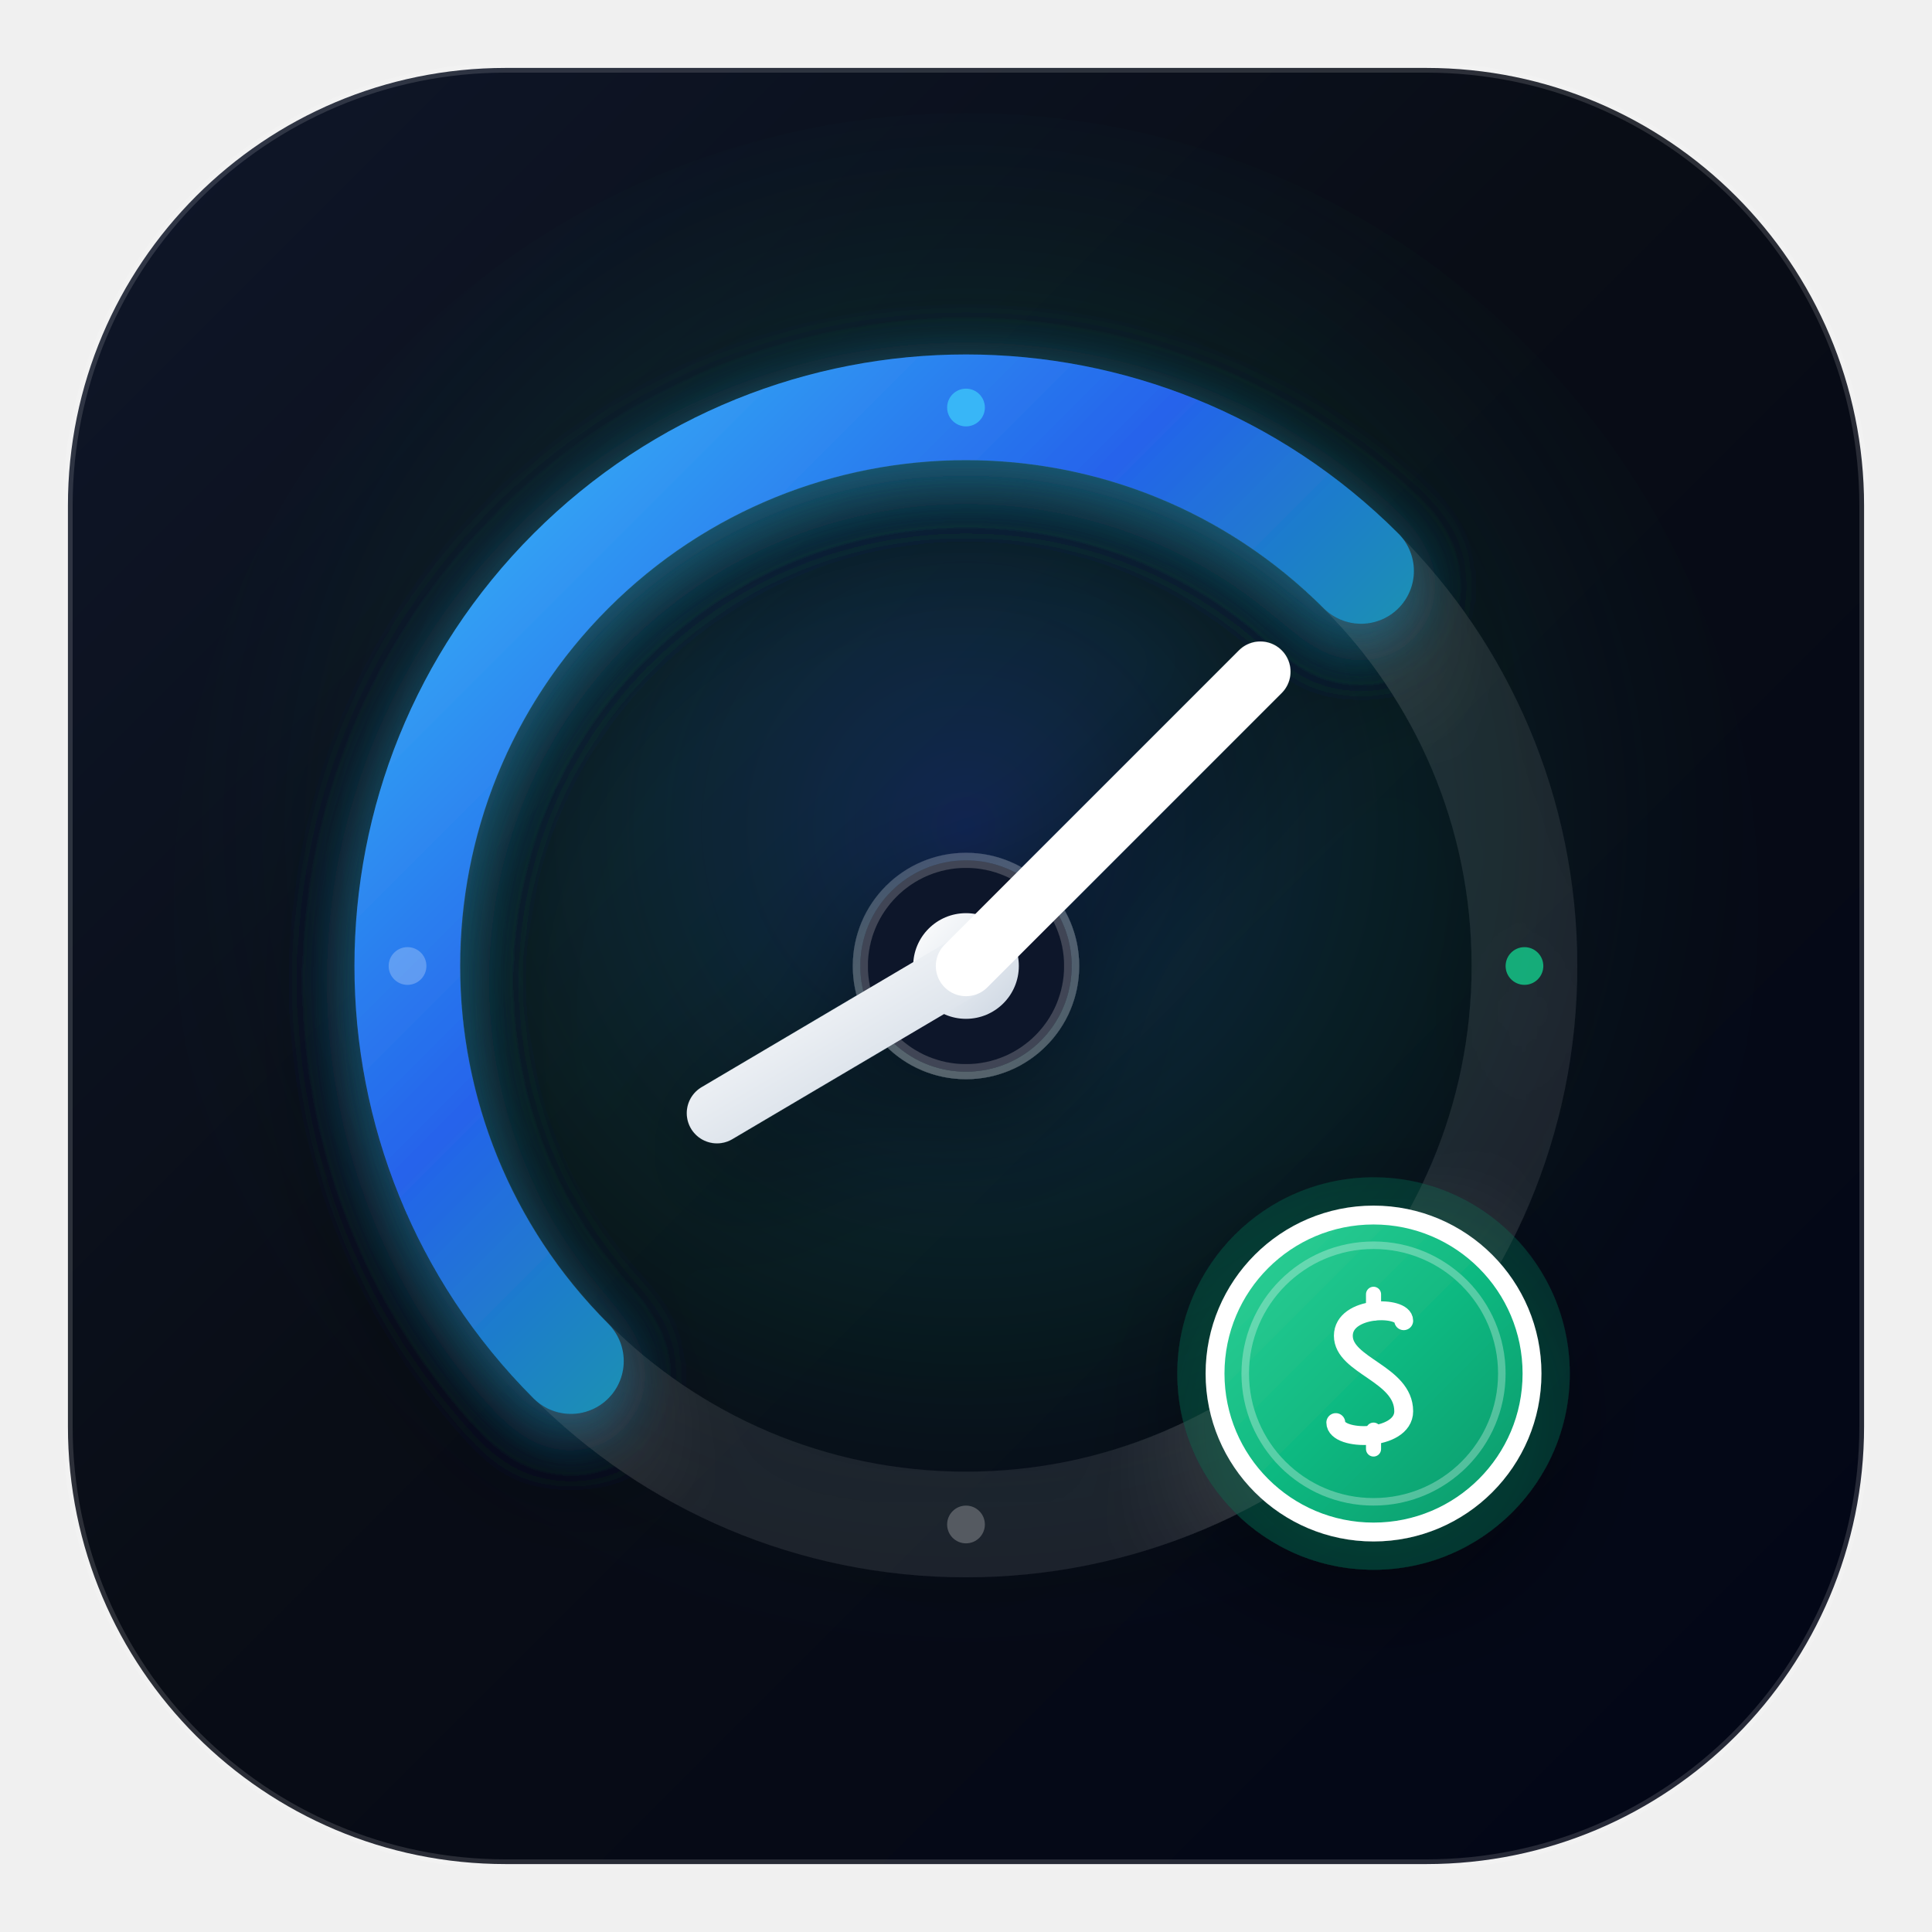
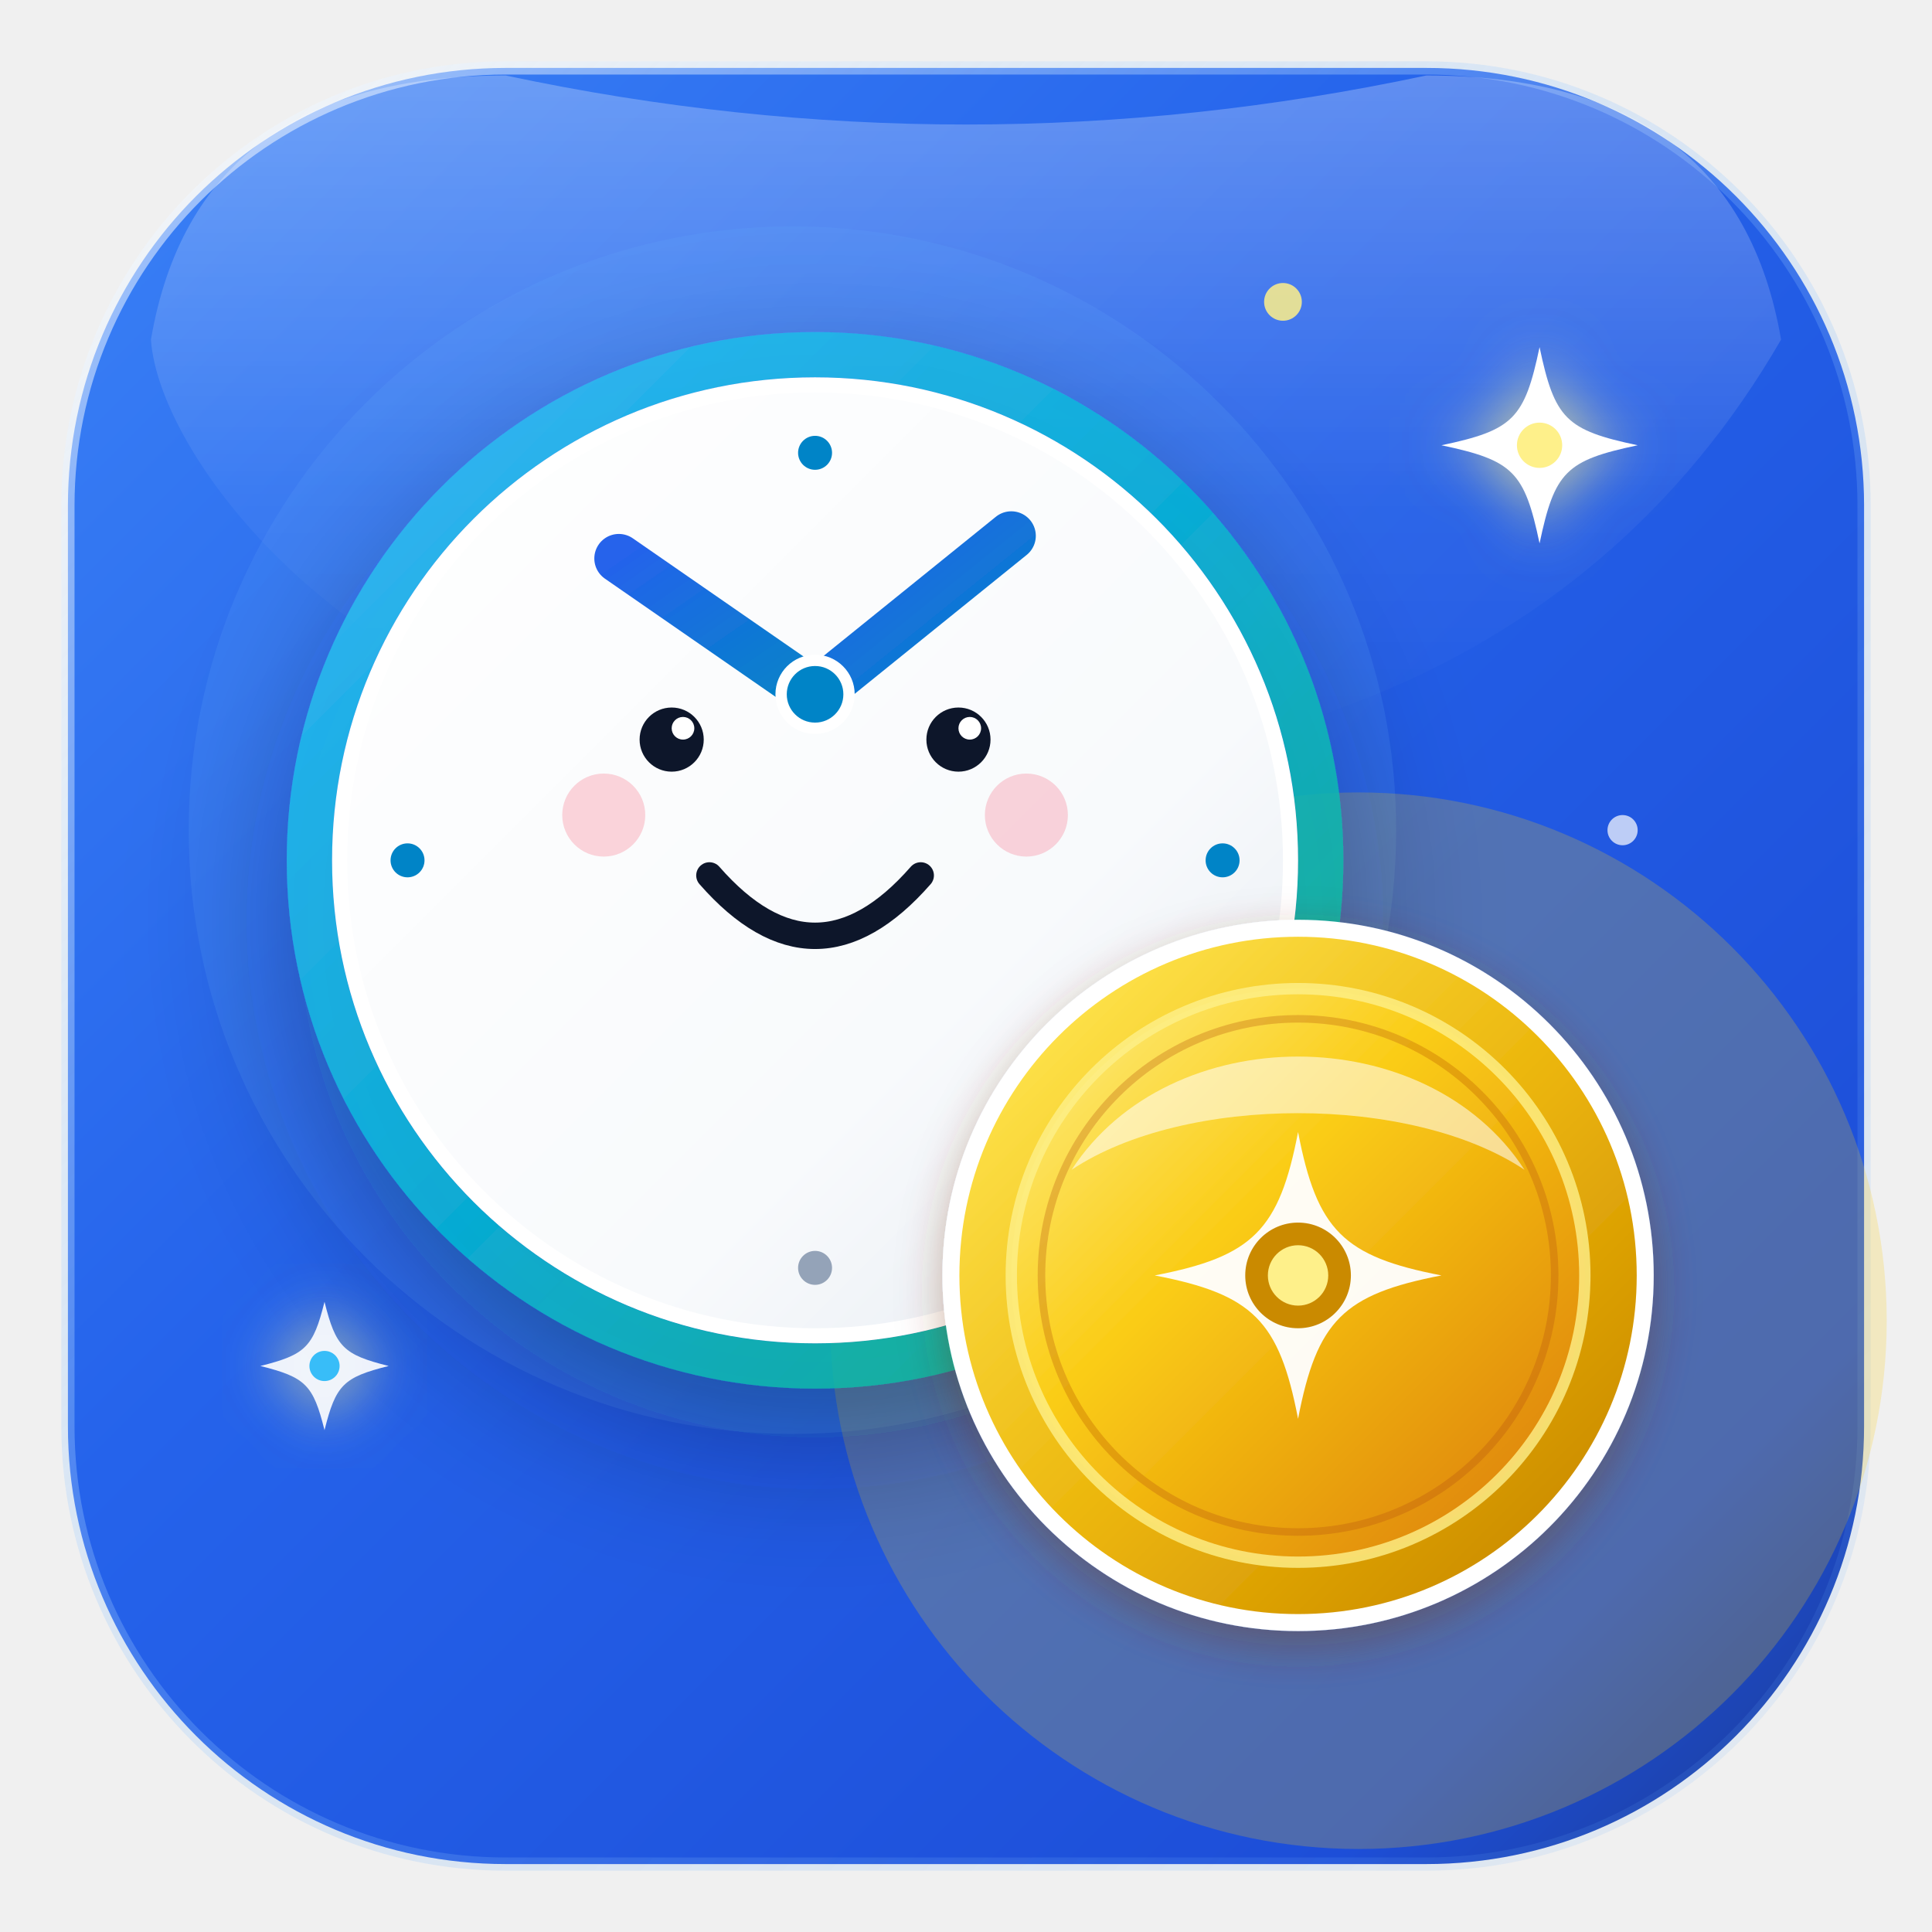
<svg xmlns="http://www.w3.org/2000/svg" viewBox="0 0 512 512" width="512" height="512">
  <defs>
    <linearGradient id="bgGrad" x1="0%" y1="0%" x2="100%" y2="100%">
-       <stop offset="0%" stop-color="#0f172a" />
-       <stop offset="45%" stop-color="#090d16" />
-       <stop offset="100%" stop-color="#020617" />
+       <stop offset="0%" stop-color="#3b82f6" />
+       <stop offset="40%" stop-color="#2563eb" />
+       <stop offset="85%" stop-color="#1d4ed8" />
+       <stop offset="100%" stop-color="#1e3a8a" />
    </linearGradient>
-     <radialGradient id="centerGlow" cx="50%" cy="45%" r="55%">
-       <stop offset="0%" stop-color="#2563eb" stop-opacity="0.28" />
-       <stop offset="60%" stop-color="#10b981" stop-opacity="0.08" />
-       <stop offset="100%" stop-color="#020617" stop-opacity="0" />
-     </radialGradient>
-     <linearGradient id="shiftArcGrad" x1="0%" y1="0%" x2="100%" y2="100%">
+     <linearGradient id="topSheen" x1="0%" y1="0%" x2="0%" y2="100%">
+       <stop offset="0%" stop-color="#ffffff" stop-opacity="0.45" />
+       <stop offset="60%" stop-color="#ffffff" stop-opacity="0.08" />
+       <stop offset="100%" stop-color="#ffffff" stop-opacity="0" />
+     </linearGradient>
+     <linearGradient id="borderGleam" x1="0%" y1="0%" x2="100%" y2="100%">
+       <stop offset="0%" stop-color="#ffffff" stop-opacity="0.6" />
+       <stop offset="50%" stop-color="#93c5fd" stop-opacity="0.25" />
+       <stop offset="100%" stop-color="#60a5fa" stop-opacity="0.1" />
+     </linearGradient>
+     <filter id="softDepth" x="-25%" y="-25%" width="150%" height="150%">
+       <feDropShadow dx="0" dy="16" stdDeviation="20" flood-color="#0f172a" flood-opacity="0.36" />
+     </filter>
+     <filter id="coinDepth" x="-30%" y="-30%" width="160%" height="160%">
+       <feDropShadow dx="0" dy="12" stdDeviation="16" flood-color="#020617" flood-opacity="0.45" />
+       <feDropShadow dx="0" dy="4" stdDeviation="6" flood-color="#78350f" flood-opacity="0.35" />
+     </filter>
+     <filter id="glowGleam" x="-30%" y="-30%" width="160%" height="160%">
+       <feDropShadow dx="0" dy="0" stdDeviation="8" flood-color="#fef08a" flood-opacity="0.8" />
+     </filter>
+     <linearGradient id="dialGrad" x1="0%" y1="0%" x2="100%" y2="100%">
+       <stop offset="0%" stop-color="#ffffff" />
+       <stop offset="65%" stop-color="#f8fafc" />
+       <stop offset="100%" stop-color="#e2e8f0" />
+     </linearGradient>
+     <linearGradient id="clockRingGrad" x1="0%" y1="0%" x2="100%" y2="100%">
      <stop offset="0%" stop-color="#38bdf8" />
-       <stop offset="40%" stop-color="#2563eb" />
-       <stop offset="85%" stop-color="#10b981" />
-       <stop offset="100%" stop-color="#34d399" />
+       <stop offset="50%" stop-color="#06b6d4" />
+       <stop offset="100%" stop-color="#10b981" />
    </linearGradient>
-     <linearGradient id="coinGrad" x1="0%" y1="0%" x2="100%" y2="100%">
-       <stop offset="0%" stop-color="#34d399" />
-       <stop offset="50%" stop-color="#10b981" />
-       <stop offset="100%" stop-color="#059669" />
+     <linearGradient id="goldCoinGrad" x1="0%" y1="0%" x2="100%" y2="100%">
+       <stop offset="0%" stop-color="#fffbeb" />
+       <stop offset="15%" stop-color="#fde047" />
+       <stop offset="55%" stop-color="#eab308" />
+       <stop offset="90%" stop-color="#ca8a04" />
+       <stop offset="100%" stop-color="#a16207" />
    </linearGradient>
-     <linearGradient id="needleGrad" x1="0%" y1="0%" x2="100%" y2="100%">
-       <stop offset="0%" stop-color="#ffffff" />
-       <stop offset="100%" stop-color="#cbd5e1" />
+     <linearGradient id="goldInnerGrad" x1="0%" y1="0%" x2="100%" y2="100%">
+       <stop offset="0%" stop-color="#fef08a" />
+       <stop offset="40%" stop-color="#facc15" />
+       <stop offset="100%" stop-color="#d97706" />
    </linearGradient>
-     <filter id="softDepth" x="-20%" y="-20%" width="140%" height="140%">
-       <feDropShadow dx="0" dy="12" stdDeviation="16" flood-color="#000000" flood-opacity="0.45" />
-     </filter>
-     <filter id="glowEffect" x="-20%" y="-20%" width="140%" height="140%">
-       <feDropShadow dx="0" dy="4" stdDeviation="8" flood-color="#38bdf8" flood-opacity="0.35" />
-     </filter>
+     <linearGradient id="handGrad" x1="0%" y1="0%" x2="100%" y2="100%">
+       <stop offset="0%" stop-color="#2563eb" />
+       <stop offset="100%" stop-color="#0284c7" />
+     </linearGradient>
  </defs>
-   <rect x="18" y="18" width="476" height="476" rx="116" fill="url(#bgGrad)" />
-   <rect x="18" y="18" width="476" height="476" rx="116" fill="none" stroke="rgba(255,255,255,0.14)" stroke-width="2.5" />
-   <circle cx="256" cy="240" r="210" fill="url(#centerGlow)" />
+   <rect x="18" y="18" width="476" height="476" rx="116" ry="116" fill="url(#bgGrad)" />
+   <rect x="18" y="18" width="476" height="476" rx="116" ry="116" fill="none" stroke="url(#borderGleam)" stroke-width="3.5" />
+   <path d="M 134 20             Q 256 46 378 20             Q 460 20 472 90             C 420 180 320 220 180 200             C 90 186 42 120 40 90             Q 52 20 134 20 Z" fill="url(#topSheen)" opacity="0.6" />
+   <circle cx="210" cy="220" r="160" fill="#60a5fa" opacity="0.18" />
+   <circle cx="360" cy="350" r="140" fill="#facc15" opacity="0.22" />
  <g filter="url(#softDepth)">
-     <circle cx="256" cy="256" r="148" fill="none" stroke="rgba(255,255,255,0.08)" stroke-width="28" />
-     <path d="M 151.3 360.7               A 148 148 0 1 1 360.7 151.3" fill="none" stroke="url(#shiftArcGrad)" stroke-width="28" stroke-linecap="round" filter="url(#glowEffect)" />
-     <circle cx="256" cy="108" r="5" fill="#38bdf8" opacity="0.9" />
-     <circle cx="404" cy="256" r="5" fill="#10b981" opacity="0.9" />
-     <circle cx="256" cy="404" r="5" fill="rgba(255,255,255,0.25)" />
-     <circle cx="108" cy="256" r="5" fill="rgba(255,255,255,0.25)" />
-     <circle cx="256" cy="256" r="28" fill="#0f172a" stroke="rgba(255,255,255,0.2)" stroke-width="4" />
-     <circle cx="256" cy="256" r="14" fill="url(#needleGrad)" />
-     <line x1="256" y1="256" x2="190" y2="295" stroke="url(#needleGrad)" stroke-width="16" stroke-linecap="round" />
-     <line x1="256" y1="256" x2="334" y2="178" stroke="#ffffff" stroke-width="16" stroke-linecap="round" />
-     <g transform="translate(320, 320)">
-       <circle cx="44" cy="44" r="52" fill="#10b981" opacity="0.18" />
-       <circle cx="44" cy="44" r="42" fill="url(#coinGrad)" stroke="#ffffff" stroke-width="5" />
-       <circle cx="44" cy="44" r="34" fill="none" stroke="rgba(255,255,255,0.3)" stroke-width="2" />
-       <path d="M 52 30                 C 52 26, 36 26, 36 34                 C 36 42, 52 44, 52 54                 C 52 62, 34 62, 34 57" fill="none" stroke="#ffffff" stroke-width="5" stroke-linecap="round" stroke-linejoin="round" />
-       <line x1="44" y1="23" x2="44" y2="28" stroke="#ffffff" stroke-width="4" stroke-linecap="round" />
-       <line x1="44" y1="59" x2="44" y2="64" stroke="#ffffff" stroke-width="4" stroke-linecap="round" />
+     <circle cx="216" cy="228" r="134" fill="none" stroke="url(#clockRingGrad)" stroke-width="12" opacity="0.85" />
+     <circle cx="216" cy="228" r="126" fill="url(#dialGrad)" />
+     <circle cx="216" cy="228" r="126" fill="none" stroke="#ffffff" stroke-width="4" />
+     <circle cx="216" cy="120" r="4.5" fill="#0284c7" />
+     <circle cx="324" cy="228" r="4.5" fill="#0284c7" />
+     <circle cx="216" cy="336" r="4.5" fill="#94a3b8" />
+     <circle cx="108" cy="228" r="4.5" fill="#0284c7" />
+     <circle cx="178" cy="196" r="8.5" fill="#0f172a" />
+     <circle cx="181" cy="193" r="3" fill="#ffffff" />
+     <circle cx="254" cy="196" r="8.5" fill="#0f172a" />
+     <circle cx="257" cy="193" r="3" fill="#ffffff" />
+     <circle cx="160" cy="216" r="11" fill="#f43f5e" opacity="0.22" />
+     <circle cx="272" cy="216" r="11" fill="#f43f5e" opacity="0.22" />
+     <path d="M 188 232 Q 216 264 244 232" fill="none" stroke="#0f172a" stroke-width="7" stroke-linecap="round" />
+     <line x1="216" y1="184" x2="164" y2="148" stroke="url(#handGrad)" stroke-width="13" stroke-linecap="round" />
+     <line x1="216" y1="184" x2="268" y2="142" stroke="url(#handGrad)" stroke-width="13" stroke-linecap="round" />
+     <circle cx="216" cy="184" r="9" fill="#0284c7" stroke="#ffffff" stroke-width="3" />
+   </g>
+   <g filter="url(#coinDepth)">
+     <circle cx="344" cy="338" r="92" fill="url(#goldCoinGrad)" />
+     <circle cx="344" cy="338" r="92" fill="none" stroke="#ffffff" stroke-width="4.5" />
+     <circle cx="344" cy="338" r="76" fill="url(#goldInnerGrad)" />
+     <circle cx="344" cy="338" r="76" fill="none" stroke="#fef08a" stroke-width="3" stroke-opacity="0.8" />
+     <circle cx="344" cy="338" r="68" fill="none" stroke="#b45309" stroke-width="2" stroke-opacity="0.3" />
+     <path d="M 284 310 C 310 270, 378 270, 404 310 C 374 290, 314 290, 284 310 Z" fill="#ffffff" opacity="0.55" />
+     <g transform="translate(344, 338)">
+       <path d="M 0 -38                 C 5 -12, 12 -5, 38 0                 C 12 5, 5 12, 0 38                 C -5 12, -12 5, -38 0                 C -12 -5, -5 -12, 0 -38 Z" fill="#ffffff" opacity="0.95" />
+       <circle cx="0" cy="0" r="14" fill="#ca8a04" />
+       <circle cx="0" cy="0" r="8" fill="#fef08a" />
    </g>
  </g>
+   <g filter="url(#glowGleam)" transform="translate(408, 118)">
+     <path d="M 0 -26               C 4 -7, 7 -4, 26 0               C 7 4, 4 7, 0 26               C -4 7, -7 4, -26 0               C -7 -4, -4 -7, 0 -26 Z" fill="#ffffff" />
+     <circle cx="0" cy="0" r="6" fill="#fef08a" />
+   </g>
+   <g filter="url(#glowGleam)" transform="translate(86, 362)">
+     <path d="M 0 -17               C 3 -5, 5 -3, 17 0               C 5 3, 3 5, 0 17               C -3 5, -5 3, -17 0               C -5 -3, -3 -5, 0 -17 Z" fill="#ffffff" opacity="0.9" />
+     <circle cx="0" cy="0" r="4" fill="#38bdf8" />
+   </g>
+   <circle cx="340" cy="80" r="5" fill="#fef08a" opacity="0.85" />
+   <circle cx="430" cy="220" r="4" fill="#ffffff" opacity="0.7" />
</svg>
